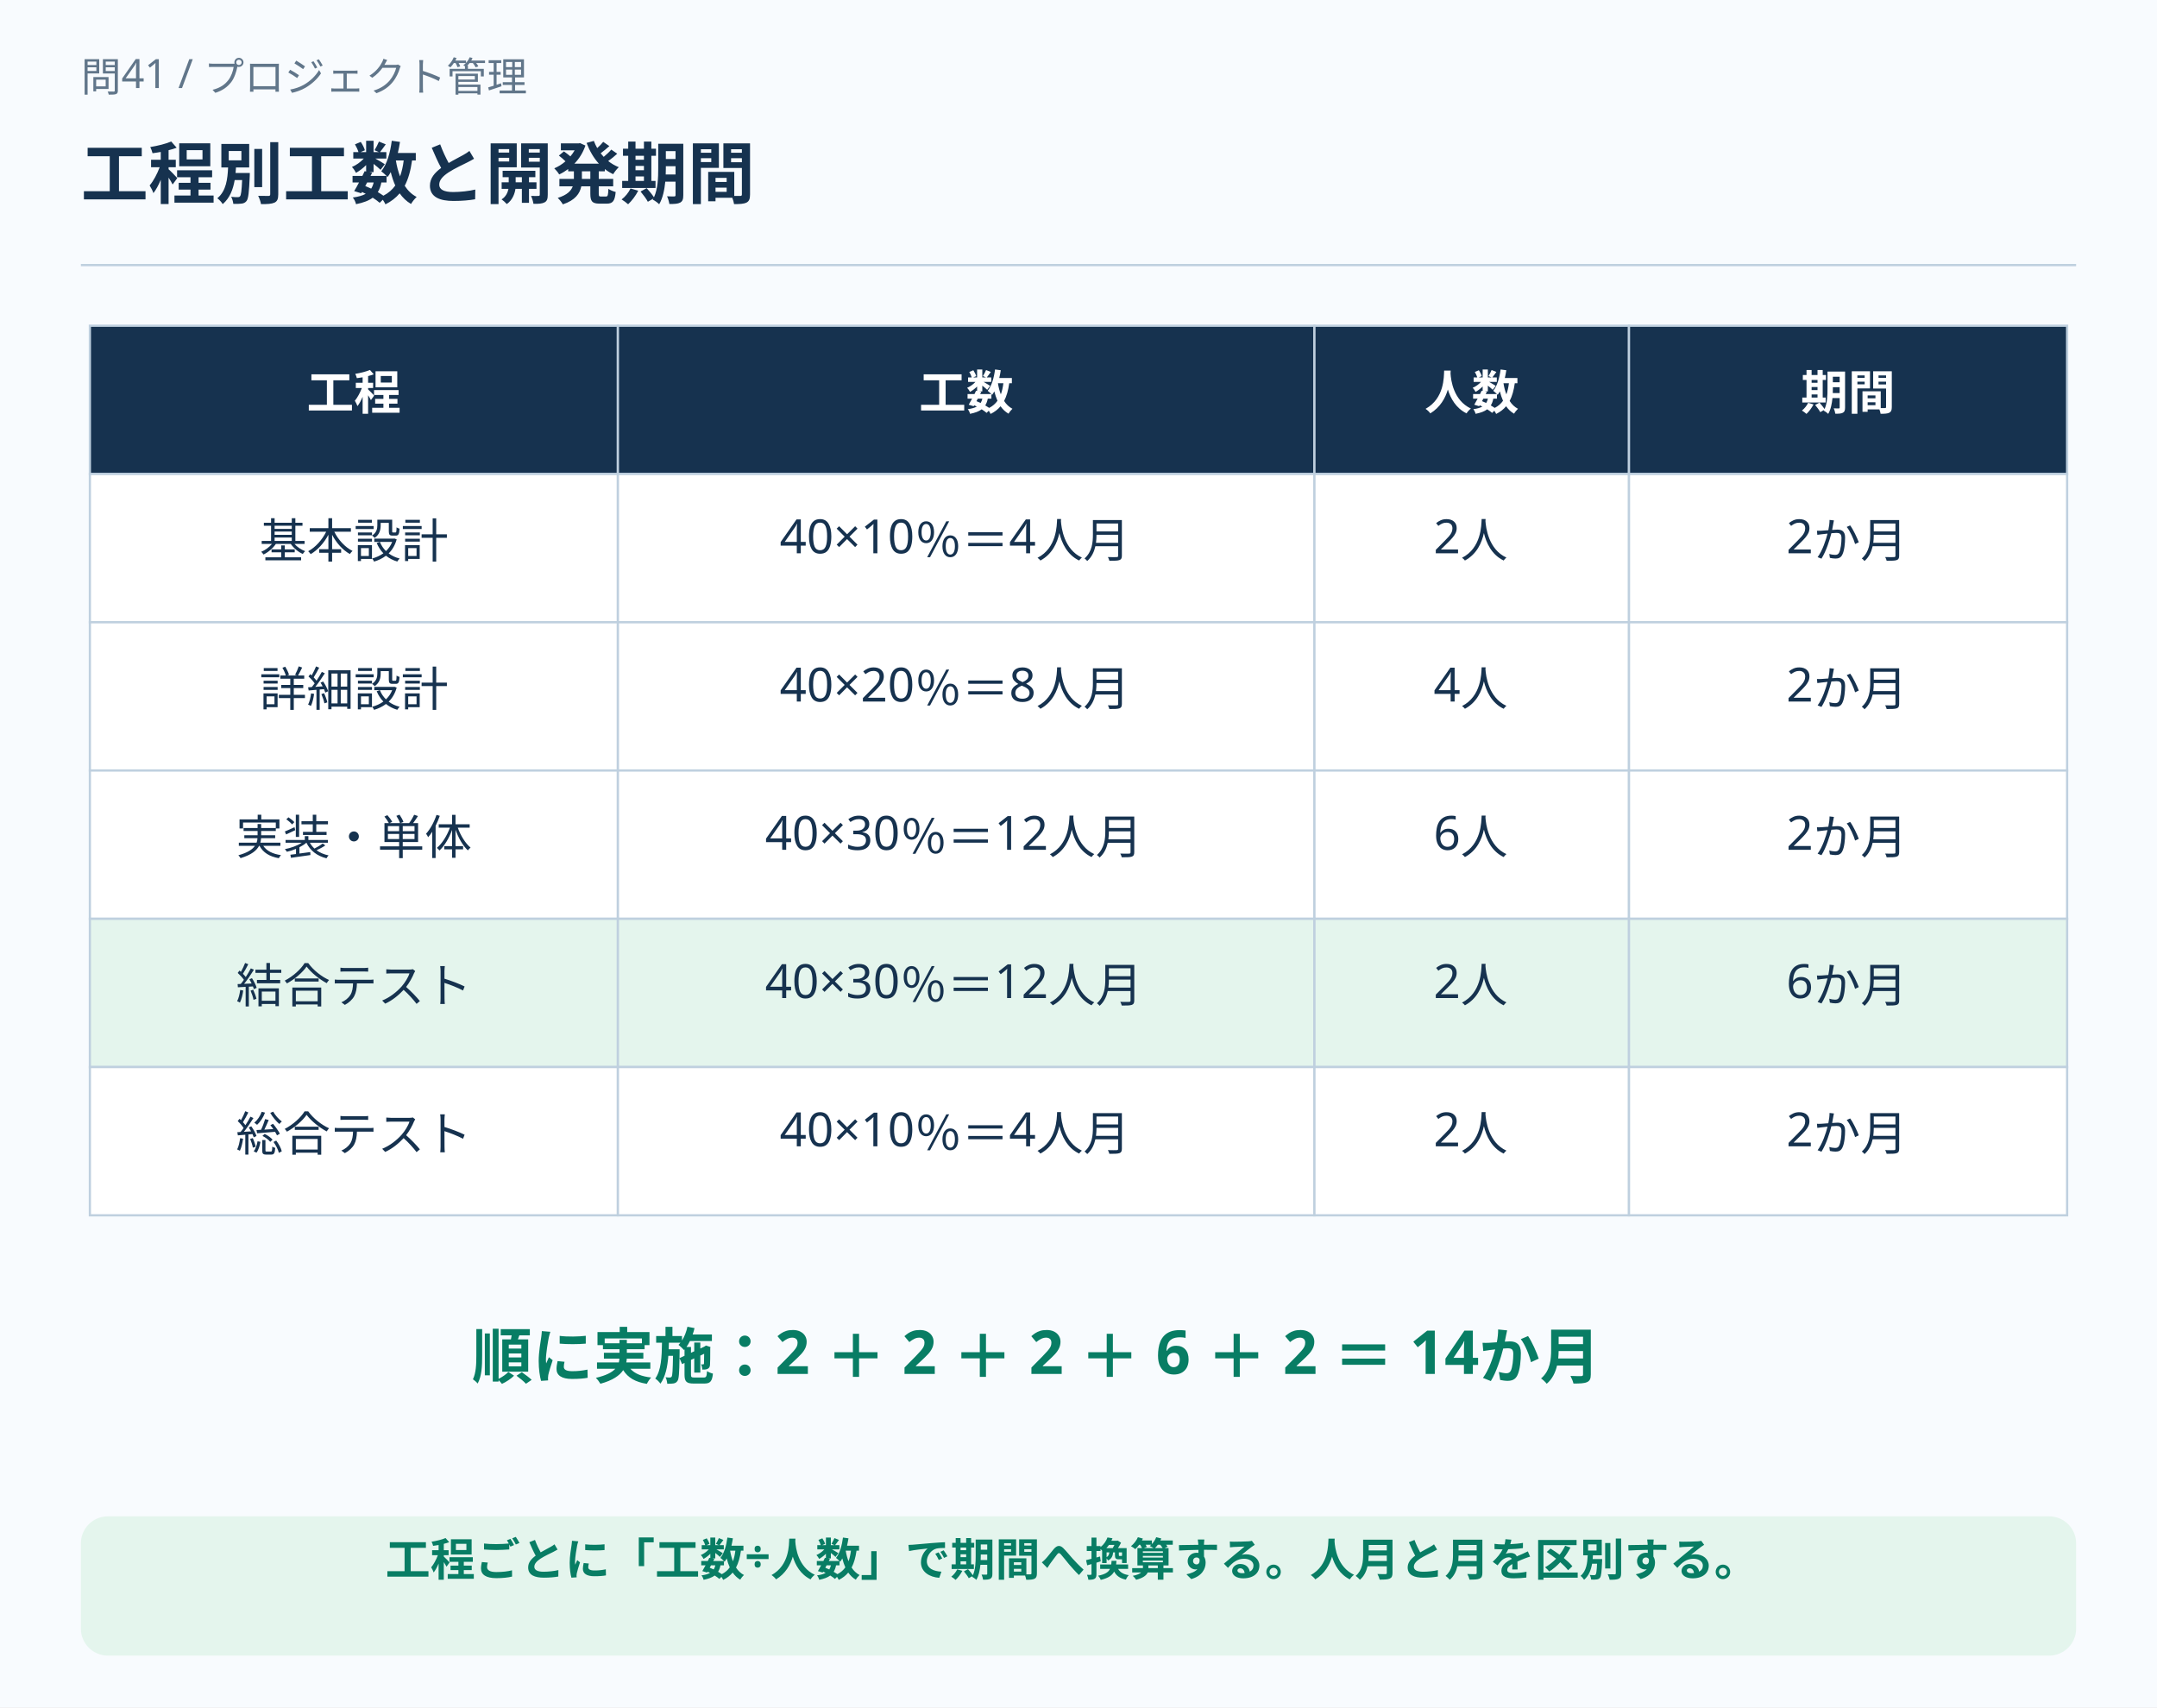
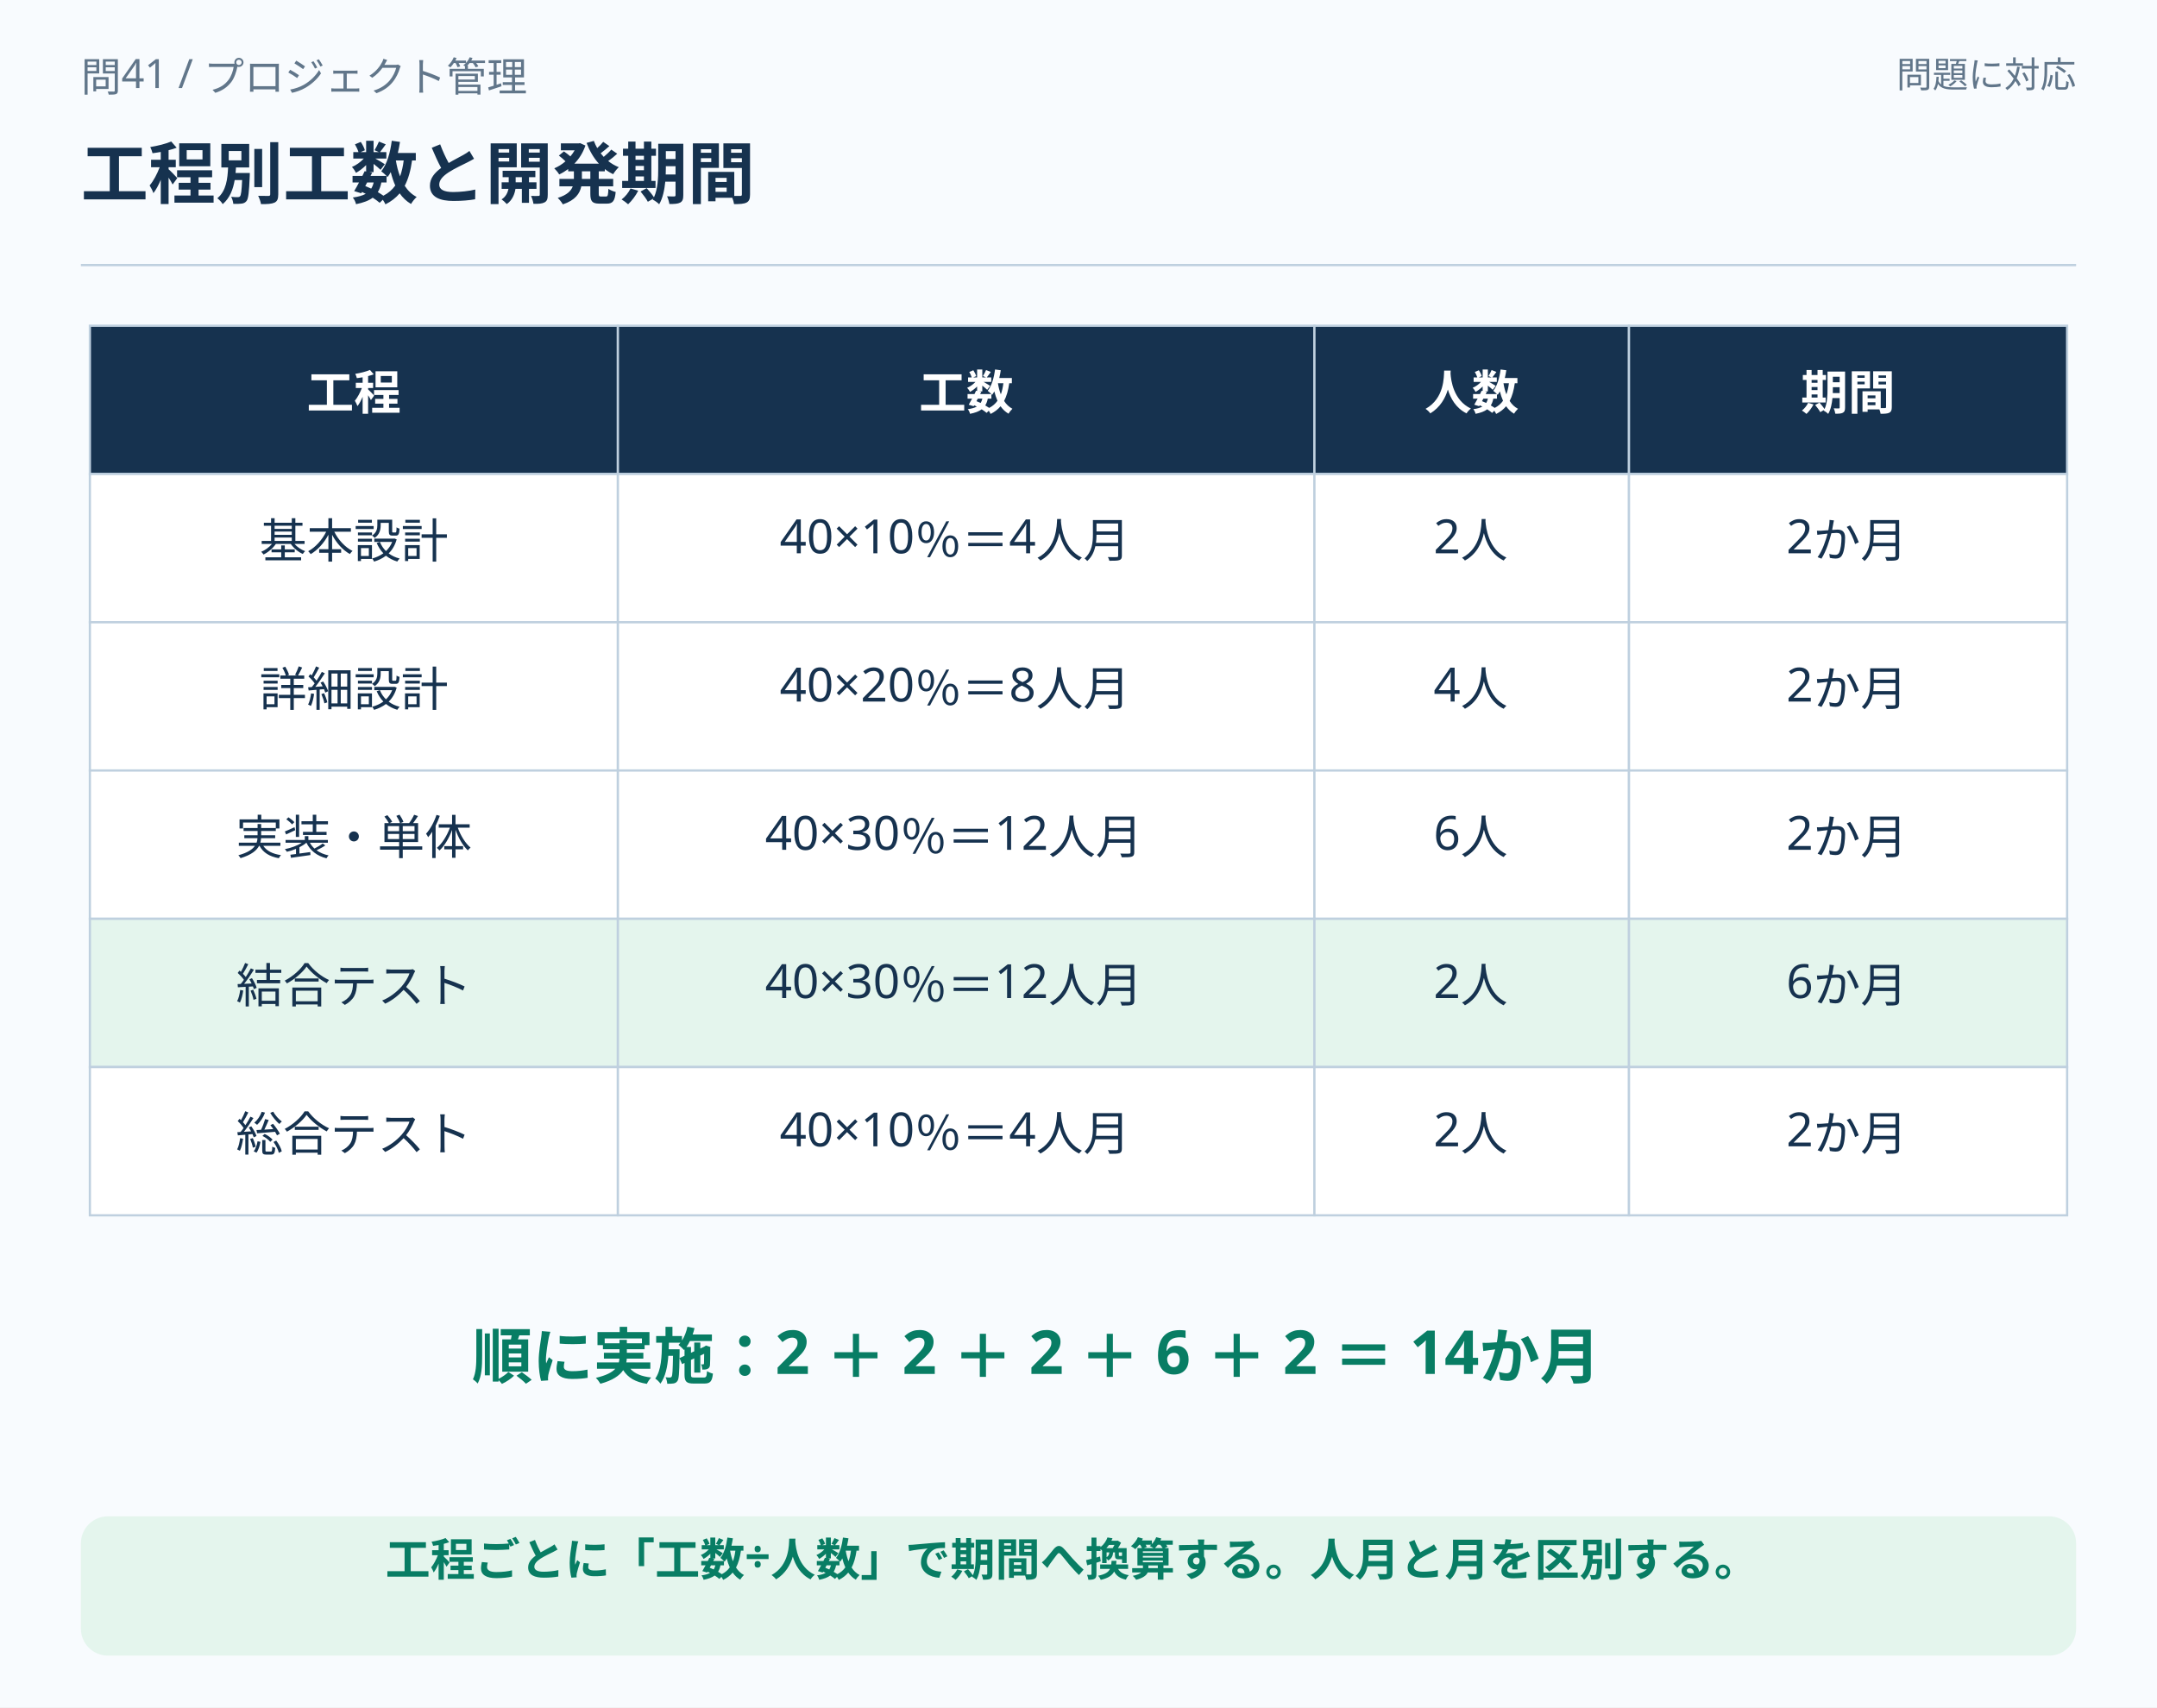
<svg xmlns="http://www.w3.org/2000/svg" viewBox="0 0 960 760" role="img" aria-labelledby="title41 desc41">
  <g font-family="Meiryo,Yu Gothic,sans-serif">
    <rect x="0" y="0" width="960" height="760" rx="0" fill="#f8fbfe" stroke="none" />
    <text x="36.00" y="25" font-size="18" fill="#61768a" font-weight="400" dominant-baseline="text-before-edge">問41  /  プロジェクト管理</text>
    <text x="36.00" y="62" font-size="30" fill="#16324f" font-weight="700" dominant-baseline="text-before-edge">工程別工数と開発期間</text>
    <line x1="36" y1="118" x2="924" y2="118" stroke="#bfd0df" stroke-width="1" />
    <rect x="40" y="145" width="235" height="66" rx="0" fill="#16324f" stroke="#bfd0df" />
    <text x="136.50" y="164.0" font-size="21" fill="white" font-weight="700" dominant-baseline="text-before-edge">工程</text>
    <rect x="275" y="145" width="310" height="66" rx="0" fill="#16324f" stroke="#bfd0df" />
    <text x="409.00" y="164.0" font-size="21" fill="white" font-weight="700" dominant-baseline="text-before-edge">工数</text>
    <rect x="585" y="145" width="140" height="66" rx="0" fill="#16324f" stroke="#bfd0df" />
    <text x="634.00" y="164.0" font-size="21" fill="white" font-weight="700" dominant-baseline="text-before-edge">人数</text>
    <rect x="725" y="145" width="195" height="66" rx="0" fill="#16324f" stroke="#bfd0df" />
    <text x="801.50" y="164.0" font-size="21" fill="white" font-weight="700" dominant-baseline="text-before-edge">期間</text>
    <rect x="40" y="211" width="235" height="66" rx="0" fill="white" stroke="#bfd0df" />
    <text x="115.50" y="230.0" font-size="21" fill="#16324f" font-weight="400" dominant-baseline="text-before-edge">基本設計</text>
    <rect x="275" y="211" width="310" height="66" rx="0" fill="white" stroke="#bfd0df" />
    <text x="347.00" y="230.0" font-size="21" fill="#16324f" font-weight="400" dominant-baseline="text-before-edge">40×10％＝4人月</text>
    <rect x="585" y="211" width="140" height="66" rx="0" fill="white" stroke="#bfd0df" />
    <text x="638.00" y="230.0" font-size="21" fill="#16324f" font-weight="400" dominant-baseline="text-before-edge">2人</text>
    <rect x="725" y="211" width="195" height="66" rx="0" fill="white" stroke="#bfd0df" />
    <text x="795.00" y="230.0" font-size="21" fill="#16324f" font-weight="400" dominant-baseline="text-before-edge">2か月</text>
    <rect x="40" y="277" width="235" height="66" rx="0" fill="white" stroke="#bfd0df" />
    <text x="115.50" y="296.0" font-size="21" fill="#16324f" font-weight="400" dominant-baseline="text-before-edge">詳細設計</text>
    <rect x="275" y="277" width="310" height="66" rx="0" fill="white" stroke="#bfd0df" />
    <text x="347.00" y="296.0" font-size="21" fill="#16324f" font-weight="400" dominant-baseline="text-before-edge">40×20％＝8人月</text>
    <rect x="585" y="277" width="140" height="66" rx="0" fill="white" stroke="#bfd0df" />
    <text x="638.00" y="296.0" font-size="21" fill="#16324f" font-weight="400" dominant-baseline="text-before-edge">4人</text>
    <rect x="725" y="277" width="195" height="66" rx="0" fill="white" stroke="#bfd0df" />
    <text x="795.00" y="296.0" font-size="21" fill="#16324f" font-weight="400" dominant-baseline="text-before-edge">2か月</text>
    <rect x="40" y="343" width="235" height="66" rx="0" fill="white" stroke="#bfd0df" />
    <text x="105.00" y="362.0" font-size="21" fill="#16324f" font-weight="400" dominant-baseline="text-before-edge">実装・単体</text>
    <rect x="275" y="343" width="310" height="66" rx="0" fill="white" stroke="#bfd0df" />
    <text x="340.50" y="362.0" font-size="21" fill="#16324f" font-weight="400" dominant-baseline="text-before-edge">40×30％＝12人月</text>
    <rect x="585" y="343" width="140" height="66" rx="0" fill="white" stroke="#bfd0df" />
    <text x="638.00" y="362.0" font-size="21" fill="#16324f" font-weight="400" dominant-baseline="text-before-edge">6人</text>
    <rect x="725" y="343" width="195" height="66" rx="0" fill="white" stroke="#bfd0df" />
    <text x="795.00" y="362.0" font-size="21" fill="#16324f" font-weight="400" dominant-baseline="text-before-edge">2か月</text>
    <rect x="40" y="409" width="235" height="66" rx="0" fill="#e4f5ed" stroke="#bfd0df" />
    <text x="105.00" y="428.0" font-size="21" fill="#16324f" font-weight="400" dominant-baseline="text-before-edge">結合テスト</text>
    <rect x="275" y="409" width="310" height="66" rx="0" fill="#e4f5ed" stroke="#bfd0df" />
    <text x="340.50" y="428.0" font-size="21" fill="#16324f" font-weight="400" dominant-baseline="text-before-edge">40×30％＝12人月</text>
    <rect x="585" y="409" width="140" height="66" rx="0" fill="#e4f5ed" stroke="#bfd0df" />
    <text x="638.00" y="428.0" font-size="21" fill="#16324f" font-weight="400" dominant-baseline="text-before-edge">2人</text>
    <rect x="725" y="409" width="195" height="66" rx="0" fill="#e4f5ed" stroke="#bfd0df" />
    <text x="795.00" y="428.0" font-size="21" fill="#16324f" font-weight="400" dominant-baseline="text-before-edge">6か月</text>
    <rect x="40" y="475" width="235" height="66" rx="0" fill="white" stroke="#bfd0df" />
    <text x="105.00" y="494.0" font-size="21" fill="#16324f" font-weight="400" dominant-baseline="text-before-edge">総合テスト</text>
    <rect x="275" y="475" width="310" height="66" rx="0" fill="white" stroke="#bfd0df" />
    <text x="347.00" y="494.0" font-size="21" fill="#16324f" font-weight="400" dominant-baseline="text-before-edge">40×10％＝4人月</text>
    <rect x="585" y="475" width="140" height="66" rx="0" fill="white" stroke="#bfd0df" />
    <text x="638.00" y="494.0" font-size="21" fill="#16324f" font-weight="400" dominant-baseline="text-before-edge">2人</text>
    <rect x="725" y="475" width="195" height="66" rx="0" fill="white" stroke="#bfd0df" />
    <text x="795.00" y="494.0" font-size="21" fill="#16324f" font-weight="400" dominant-baseline="text-before-edge">2か月</text>
    <text x="210.00" y="590" font-size="27" fill="#087d64" font-weight="700" dominant-baseline="text-before-edge">順に実施：2 ＋ 2 ＋ 2 ＋ 6 ＋ 2 ＝ 14か月</text>
    <rect x="36" y="675" width="888" height="62" rx="12" fill="#e4f5ed" stroke="none" />
    <text x="171.50" y="684" font-size="20" fill="#087d64" font-weight="700" dominant-baseline="text-before-edge">工程ごとに「工数÷人数」で期間へ換算する。人月と月を区別する。</text>
+     <text x="924" y="25" font-size="16" fill="#61768a" text-anchor="end" dominant-baseline="text-before-edge">問題に対応</text>
  </g>
</svg>
